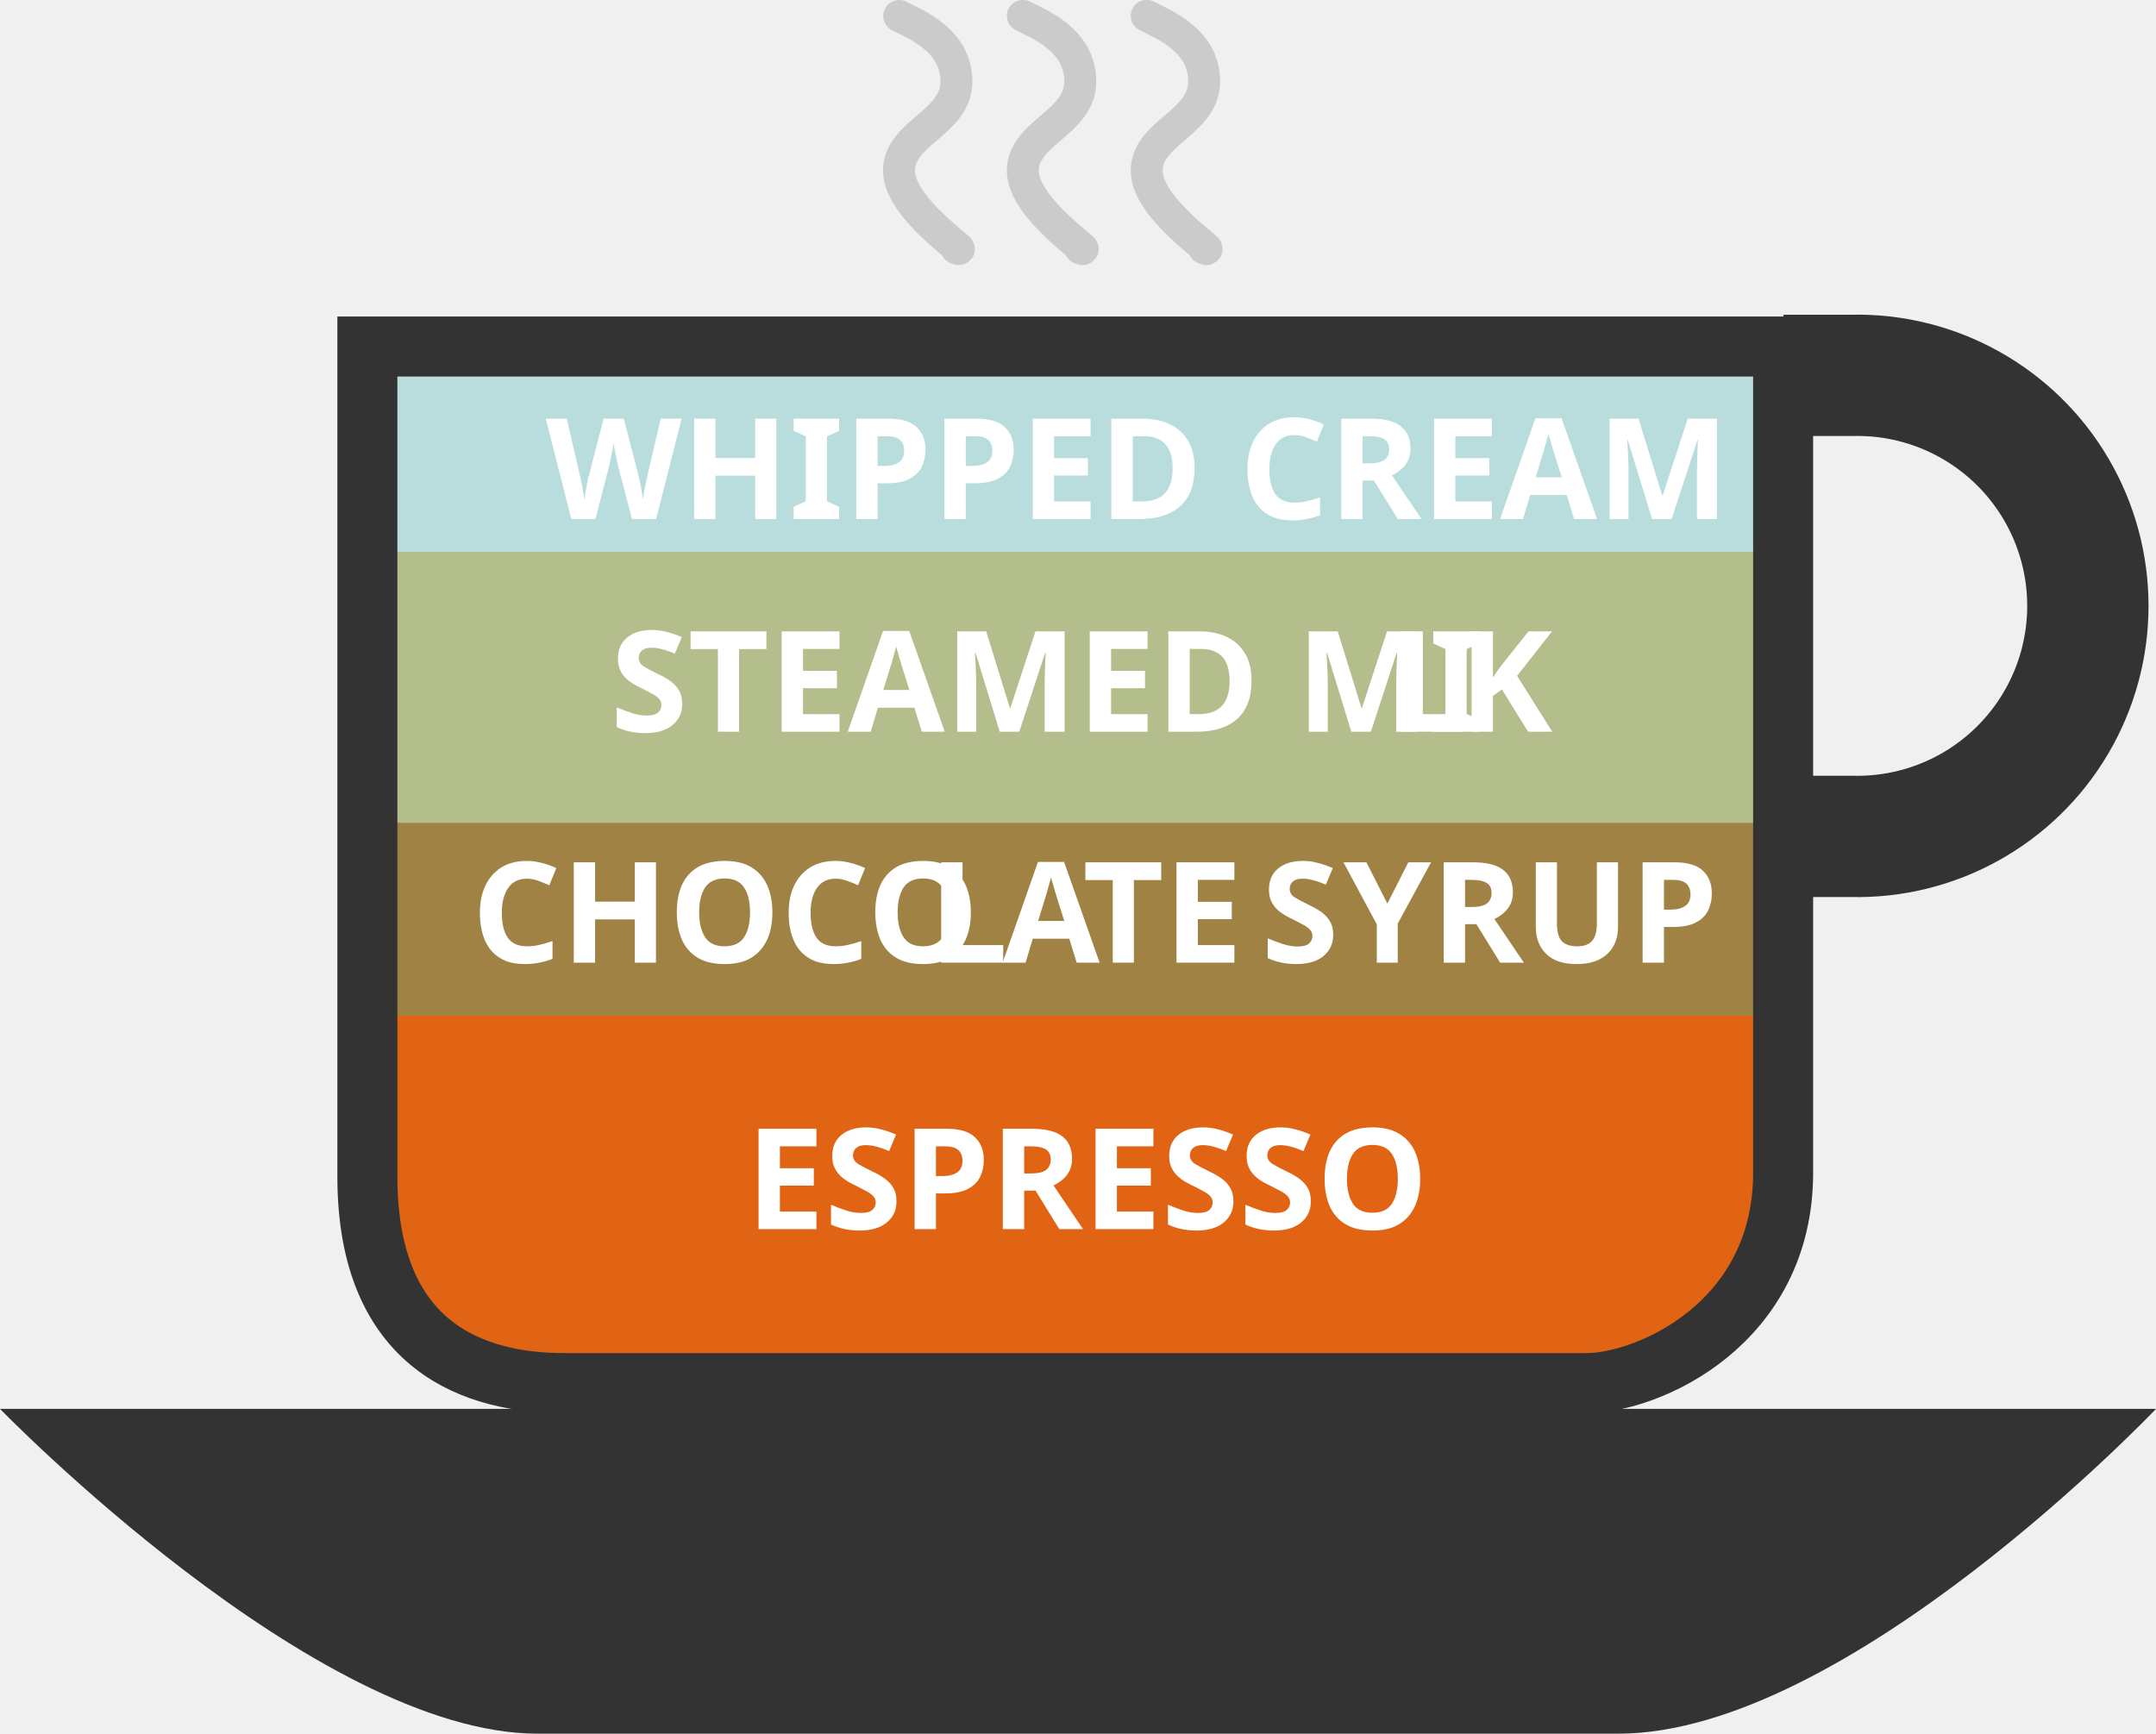
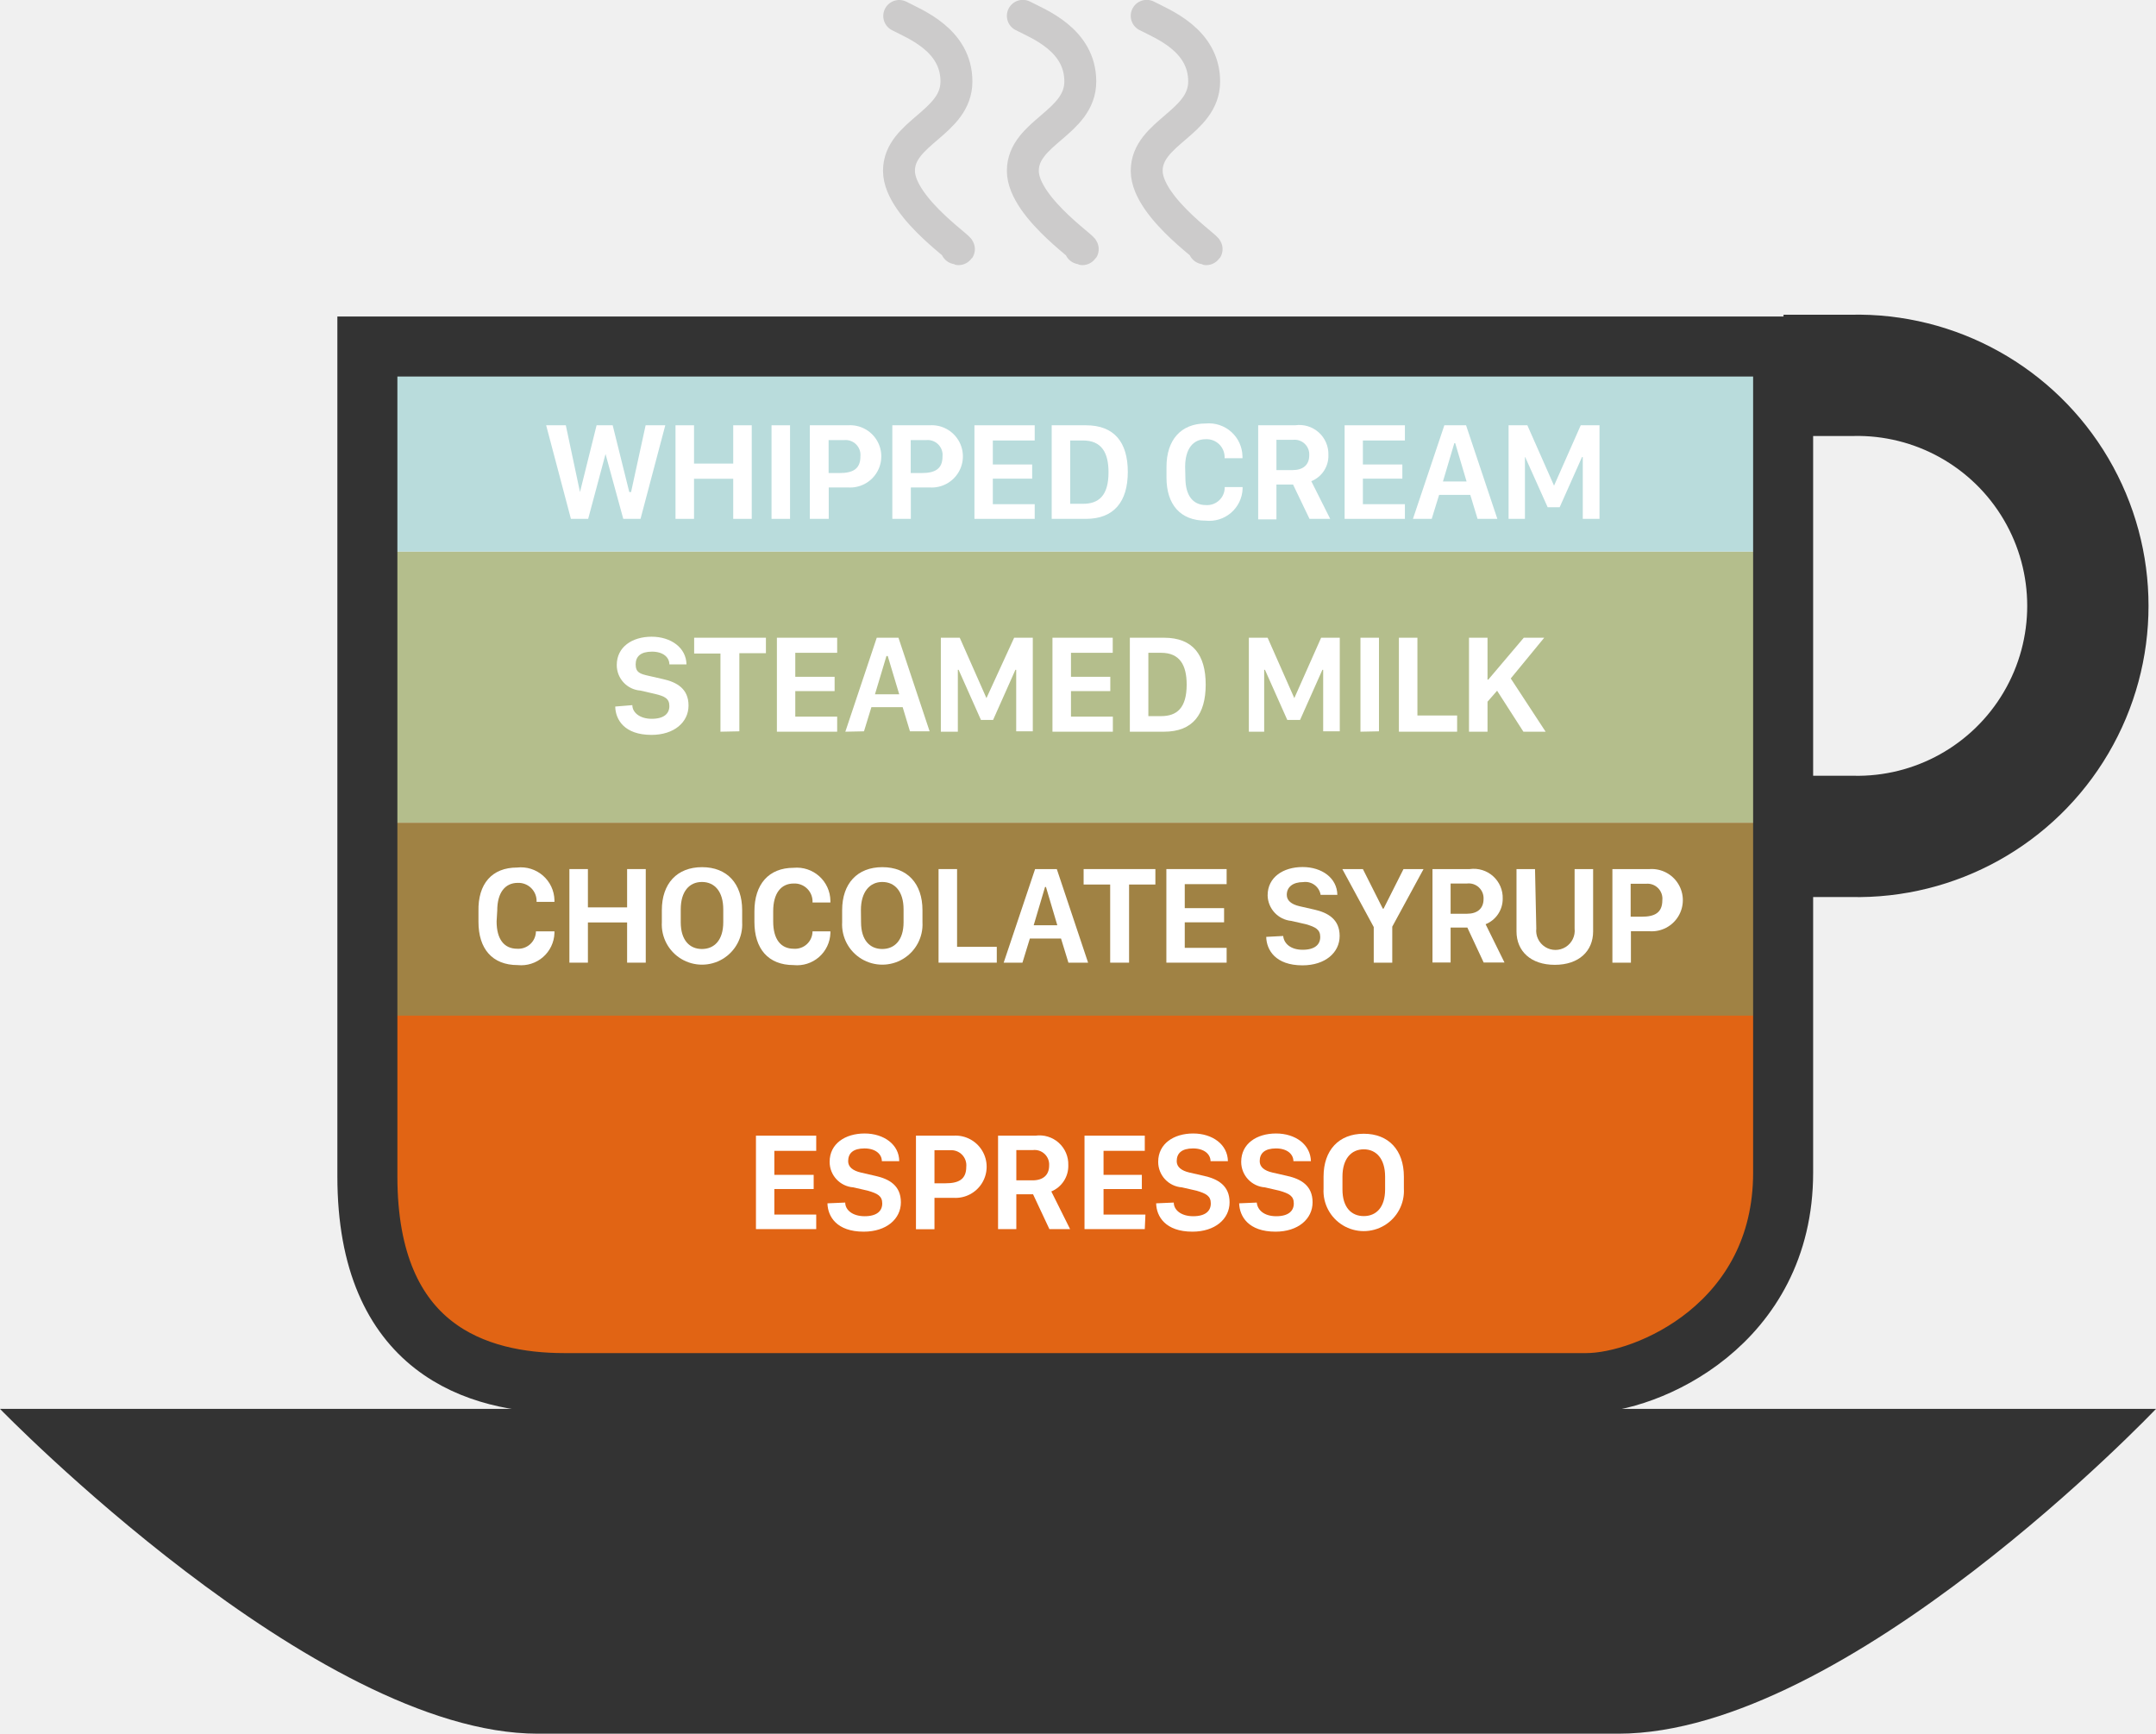
<svg xmlns="http://www.w3.org/2000/svg" width="168.84" height="135.8" viewBox="0 0 168.84 135.8">
  <defs>
-     <style>.a{fill:#a08244;}.b{fill:#b4be8c;}.c{fill:#b9dcdc;}.d{fill:#e16414;}.e{font-size:11px;fill:#fff;font-family:SFCompactDisplay-Semibold, SF Compact Display;font-weight:600;}.f{letter-spacing:0.03em;}.g{letter-spacing:-0.05em;}.h{letter-spacing:0em;}.i{letter-spacing:0em;}.j{letter-spacing:0em;}.k{letter-spacing:0em;}.l{fill:#333;}.m,.n,.o{fill:none;}.m,.n{stroke:#333;}.m{stroke-width:4.7px;}.n{stroke-width:9.5px;}.o{stroke:#cccbcb;stroke-linecap:round;stroke-width:2.5px;}</style>
+     <style>.a{fill:#a08244;}.b{fill:#b4be8c;}.c{fill:#b9dcdc;}.d{fill:#e16414;}.e{fill:#fff;}.f{fill:#333;}.g,.h,.i{fill:none;}.g,.h{stroke:#333;}.g{stroke-width:4.7px;}.h{stroke-width:9.5px;}.i{stroke:#cccbcb;stroke-linecap:round;stroke-width:2.5px;}</style>
  </defs>
  <rect class="a" x="30.21" y="64.44" width="108.42" height="15.39" />
  <rect class="b" x="30.21" y="43.2" width="108.42" height="21.23" />
  <rect class="c" x="30.21" y="28.97" width="108.42" height="14.23" />
  <polygon class="d" points="129.48 106.95 35.81 106.95 30.21 99.98 30.21 79.55 138.63 79.55 138.63 96.74 129.48 106.95" />
-   <text class="e" transform="translate(36.94 75.4)">CHOCO<tspan class="f" x="35.78" y="0">L</tspan>
-     <tspan class="g" x="41.58" y="0">A</tspan>
-     <tspan class="h" x="47.84" y="0">TE </tspan>
-     <tspan class="i" x="61.84" y="0">S</tspan>
-     <tspan x="68.27" y="0">YRUP</tspan>
-   </text>
-   <text class="e" transform="translate(58.42 96.27)">ESPRESSO</text>
-   <text class="e" transform="translate(42.74 40.65)">WHIPPED CREAM</text>
-   <text class="e" transform="translate(47.8 57.31)">STEAMED MI<tspan class="j" x="60.97" y="0">L</tspan>
-     <tspan class="k" x="66.46" y="0">K</tspan>
-   </text>
-   <path class="l" d="M131.31,138.84H46.69c-17.42,0-42.11-25.44-42.11-25.44H173.42S149.25,138.84,131.31,138.84Z" transform="translate(-4.58 -3.05)" />
-   <path class="m" d="M33.35,95.19v-65H144.22V94.9c0,11.85-10.6,16.48-15.41,16.48H48.75C42,111.38,33.35,108.77,33.35,95.19Z" transform="translate(-4.58 -3.05)" />
-   <path class="n" d="M144,68.56h5.6a18.06,18.06,0,1,0,0-36.11h-5.35" transform="translate(-4.58 -3.05)" />
-   <path class="o" d="M79.48,22.5c1.32.61-4.5-3.05-4.5-6.07s4.5-3.74,4.5-7S76.21,4.94,75,4.3" transform="translate(-4.58 -3.05)" />
-   <path class="o" d="M89.18,22.5c1.31.61-4.5-3.05-4.5-6.07s4.5-3.74,4.5-7-3.27-4.5-4.5-5.14" transform="translate(-4.58 -3.05)" />
-   <path class="o" d="M98.88,22.5c1.31.61-4.5-3.05-4.5-6.07s4.5-3.74,4.5-7-3.28-4.5-4.5-5.14" transform="translate(-4.58 -3.05)" />
+   <path class="e" d="M43.47,75.22c0,1.38.58,2.14,1.61,2.14A1.38,1.38,0,0,0,46.55,76H48v.14a2.61,2.61,0,0,1-2.88,2.5c-2,0-3.07-1.29-3.07-3.38v-.83C42,72.27,43.11,71,45.07,71A2.63,2.63,0,0,1,48,73.55v.14h-1.4a1.42,1.42,0,0,0-1.47-1.49c-1,0-1.61.77-1.61,2.17Z" transform="translate(-4.58 -3.05)" />
+   <path class="e" d="M53.69,78.45V75.3H50.62v3.15H49.17V71.12h1.45v3h3.07v-3h1.46v7.33Z" transform="translate(-4.58 -3.05)" />
+   <path class="e" d="M56.41,74.34c0-2.09,1.19-3.37,3.15-3.37s3.14,1.29,3.14,3.37v.94a3.15,3.15,0,1,1-6.29,0Zm1.48.94c0,1.42.7,2.1,1.66,2.1s1.67-.68,1.67-2.1v-1c0-1.42-.69-2.15-1.67-2.15s-1.66.73-1.66,2.15Z" transform="translate(-4.58 -3.05)" />
+   <path class="e" d="M65.13,75.22c0,1.38.58,2.14,1.61,2.14A1.37,1.37,0,0,0,68.21,76h1.4v.14a2.61,2.61,0,0,1-2.88,2.5c-2,0-3.07-1.29-3.07-3.38v-.83c0-2.11,1.11-3.41,3.07-3.41a2.63,2.63,0,0,1,2.88,2.58v.14h-1.4a1.41,1.41,0,0,0-1.47-1.49c-1,0-1.61.77-1.61,2.17Z" transform="translate(-4.58 -3.05)" />
+   <path class="e" d="M70.53,74.34c0-2.09,1.19-3.37,3.15-3.37s3.14,1.29,3.14,3.37v.94a3.15,3.15,0,1,1-6.29,0Zm1.48.94c0,1.42.7,2.1,1.66,2.1s1.67-.68,1.67-2.1v-1c0-1.42-.69-2.15-1.67-2.15S72,72.91,72,74.33Z" transform="translate(-4.58 -3.05)" />
+   <path class="e" d="M82.64,78.45H78.08V71.12h1.45v6.09h3.11Z" transform="translate(-4.58 -3.05)" />
+   <path class="e" d="M83.18,78.45l2.46-7.33h1.7l2.45,7.33H88.25l-.58-1.89H85.23l-.58,1.89Zm3.24-5.93-.89,3h1.85l-.89-3Z" transform="translate(-4.58 -3.05)" />
+   <path class="e" d="M91.52,78.45V72.33H89.44V71.12h5.62v1.21H93v6.12Z" transform="translate(-4.58 -3.05)" />
+   <path class="e" d="M100.64,78.45H95.92V71.12h4.72V72.3H97.36v1.88h3.08v1.11H97.36v2h3.28Z" transform="translate(-4.58 -3.05)" />
+   <path class="e" d="M105.07,76.36c.05.57.56,1.08,1.52,1.08s1.38-.41,1.38-1-.37-.78-1.12-1l-1.14-.26a2.05,2.05,0,0,1-1.86-2c0-1.43,1.23-2.22,2.74-2.22s2.7.86,2.72,2.18H108a1.21,1.21,0,0,0-1.37-1c-.78,0-1.28.37-1.28,1,0,.44.35.74,1,.89l1.14.26c1.08.24,2,.76,2,2.07s-1.14,2.3-2.91,2.3c-2.12,0-2.82-1.21-2.84-2.23Z" transform="translate(-4.58 -3.05)" />
+   <path class="e" d="M112.16,78.45V75.66l-2.46-4.54h1.61l1.56,3.1h.06l1.56-3.1h1.57l-2.45,4.51v2.82Z" transform="translate(-4.58 -3.05)" />
+   <path class="e" d="M122.26,73.44a2.14,2.14,0,0,1-1.34,2l1.48,3h-1.63l-1.28-2.74h-1.31v2.74h-1.42V71.12h2.92A2.27,2.27,0,0,1,122.26,73.44Zm-2.81,1.18c.82,0,1.31-.4,1.31-1.16a1.16,1.16,0,0,0-1.29-1.21h-1.29v2.37Z" transform="translate(-4.58 -3.05)" />
+   <path class="e" d="M124.89,75.77a1.51,1.51,0,1,0,3,0V71.12h1.45V76c0,1.55-1.12,2.62-3,2.62s-3-1.07-3-2.62V71.12h1.45Z" transform="translate(-4.58 -3.05)" />
+   <path class="e" d="M133.77,71.12a2.44,2.44,0,1,1,0,4.87h-1.47v2.46h-1.45V71.12Zm-1.49,3.73h.87c1,0,1.61-.3,1.61-1.29a1.17,1.17,0,0,0-1.27-1.29h-1.21Z" transform="translate(-4.58 -3.05)" />
+   <path class="e" d="M68.5,99.32H63.78V92H68.5v1.19H65.22v1.88H68.3v1.11H65.22v2H68.5Z" transform="translate(-4.58 -3.05)" />
+   <path class="e" d="M70.77,97.24c0,.57.56,1.07,1.52,1.07s1.38-.41,1.38-1-.37-.78-1.13-1l-1.13-.26a2,2,0,0,1-1.86-2c0-1.43,1.23-2.22,2.74-2.22S75,92.7,75,94H73.64c0-.54-.48-1-1.36-1s-1.28.37-1.28,1c0,.44.35.74,1,.89l1.13.26c1.09.24,2,.76,2,2.07s-1.14,2.3-2.91,2.3c-2.13,0-2.82-1.2-2.84-2.22Z" transform="translate(-4.58 -3.05)" />
+   <path class="e" d="M79.25,92a2.44,2.44,0,1,1,0,4.87H77.76v2.46H76.31V92Zm-1.49,3.73h.87c1,0,1.62-.29,1.62-1.29A1.18,1.18,0,0,0,79,93.14H77.76Z" transform="translate(-4.58 -3.05)" />
+   <path class="e" d="M88.24,94.31a2.16,2.16,0,0,1-1.33,2.06l1.47,2.95H86.76l-1.28-2.73H84.17v2.73H82.74V92h2.93A2.26,2.26,0,0,1,88.24,94.31Zm-2.8,1.19c.82,0,1.3-.41,1.3-1.16a1.14,1.14,0,0,0-1.28-1.21H84.17V95.5Z" transform="translate(-4.58 -3.05)" />
+   <path class="e" d="M94.23,99.32H89.51V92h4.72v1.19H91v1.88H94v1.11H91v2h3.28Z" transform="translate(-4.58 -3.05)" />
+   <path class="e" d="M96.5,97.24c0,.57.56,1.07,1.52,1.07s1.38-.41,1.38-1-.37-.78-1.12-1l-1.14-.26a2,2,0,0,1-1.86-2c0-1.43,1.23-2.22,2.74-2.22s2.7.86,2.72,2.17H99.38c0-.54-.49-1-1.37-1s-1.28.37-1.28,1c0,.44.35.74,1,.89l1.14.26c1.08.24,2,.76,2,2.07s-1.14,2.3-2.91,2.3c-2.12,0-2.82-1.2-2.84-2.22Z" transform="translate(-4.58 -3.05)" />
+   <path class="e" d="M103,97.24c.05.57.56,1.07,1.52,1.07s1.38-.41,1.38-1-.37-.78-1.13-1l-1.13-.26a2,2,0,0,1-1.86-2c0-1.43,1.22-2.22,2.73-2.22s2.7.86,2.73,2.17h-1.37c0-.54-.48-1-1.36-1s-1.28.37-1.28,1c0,.44.34.74,1,.89l1.14.26c1.09.24,2,.76,2,2.07s-1.14,2.3-2.9,2.3c-2.13,0-2.82-1.2-2.85-2.22Z" transform="translate(-4.58 -3.05)" />
+   <path class="e" d="M108.23,95.21c0-2.08,1.2-3.36,3.15-3.36s3.14,1.29,3.14,3.36v.94a3.15,3.15,0,1,1-6.29,0Zm1.48,1c0,1.41.7,2.09,1.67,2.09s1.67-.68,1.67-2.09v-1c0-1.41-.7-2.14-1.67-2.14s-1.67.73-1.67,2.14Z" transform="translate(-4.58 -3.05)" />
+   <path class="e" d="M49.29,43.69l-1.94-7.33h1.54L50,41.59h0l1.3-5.23h1.26l1.3,5.23H54l1.14-5.23h1.54l-1.94,7.33H53.39L52,38.61h0l-1.36,5.08Z" transform="translate(-4.58 -3.05)" />
+   <path class="e" d="M62,43.69V40.55H58.93v3.14H57.48V36.36h1.45v3H62v-3h1.45v7.33Z" transform="translate(-4.58 -3.05)" />
+   <path class="e" d="M65,43.69V36.36h1.45v7.33Z" transform="translate(-4.58 -3.05)" />
+   <path class="e" d="M71,36.36a2.44,2.44,0,1,1,0,4.87H69.48v2.46H68V36.36ZM69.47,40.1h.87c1,0,1.62-.3,1.62-1.29a1.17,1.17,0,0,0-1.28-1.29H69.47Z" transform="translate(-4.58 -3.05)" />
+   <path class="e" d="M77.39,36.36a2.44,2.44,0,1,1,0,4.87H75.91v2.46H74.46V36.36ZM75.9,40.1h.87c1,0,1.62-.3,1.62-1.29a1.17,1.17,0,0,0-1.28-1.29H75.9Z" transform="translate(-4.58 -3.05)" />
+   <path class="e" d="M85.61,43.69H80.89V36.36h4.72v1.19H82.33v1.88h3.08v1.11H82.33v2h3.28Z" transform="translate(-4.58 -3.05)" />
+   <path class="e" d="M89.62,36.36c2.22,0,3.28,1.33,3.28,3.65s-1.07,3.68-3.28,3.68H86.94V36.36Zm-1.23,6.15h1c1.22,0,2-.62,2-2.47,0-1.52-.53-2.49-2-2.49h-1Z" transform="translate(-4.58 -3.05)" />
+   <path class="e" d="M97.41,40.47c0,1.38.58,2.14,1.61,2.14a1.38,1.38,0,0,0,1.47-1.41h1.4v.14A2.61,2.61,0,0,1,99,43.83c-2,0-3.07-1.28-3.07-3.37v-.84c0-2.1,1.12-3.4,3.07-3.4a2.63,2.63,0,0,1,2.88,2.58v.14h-1.4A1.41,1.41,0,0,0,99,37.45c-1,0-1.61.77-1.61,2.17Z" transform="translate(-4.58 -3.05)" />
+   <path class="e" d="M108.61,38.68a2.14,2.14,0,0,1-1.34,2.06l1.48,2.95h-1.62L105.84,41h-1.3v2.73h-1.43V36.36H106A2.28,2.28,0,0,1,108.61,38.68Zm-2.81,1.19c.82,0,1.31-.4,1.31-1.16a1.15,1.15,0,0,0-1.29-1.21h-1.28v2.37Z" transform="translate(-4.58 -3.05)" />
+   <path class="e" d="M114.6,43.69h-4.72V36.36h4.72v1.19h-3.29v1.88h3.09v1.11h-3.09v2h3.29Z" transform="translate(-4.58 -3.05)" />
+   <path class="e" d="M115.23,43.69l2.46-7.33h1.7l2.45,7.33h-1.55l-.57-1.88h-2.44l-.58,1.88Zm3.24-5.93-.89,3h1.85l-.89-3Z" transform="translate(-4.58 -3.05)" />
+   <path class="e" d="M122.72,43.69V36.36h1.47l2.09,4.73h0l2.09-4.73h1.47v7.33h-1.31V38.85h-.06l-1.75,3.93h-.94l-1.76-3.93H124v4.84Z" transform="translate(-4.58 -3.05)" />
+   <path class="e" d="M54.1,58.28c0,.56.56,1.07,1.52,1.07s1.38-.41,1.38-1-.37-.77-1.13-.95l-1.13-.26a2,2,0,0,1-1.86-2c0-1.43,1.22-2.22,2.73-2.22s2.71.86,2.73,2.17H57c0-.55-.48-1-1.36-1s-1.28.37-1.28,1,.34.74,1,.89l1.14.26c1.09.24,2,.76,2,2.07s-1.13,2.3-2.9,2.3c-2.13,0-2.82-1.2-2.84-2.22Z" transform="translate(-4.58 -3.05)" />
+   <path class="e" d="M61,60.36V54.24H58.94V53h5.62v1.21H62.48v6.12Z" transform="translate(-4.58 -3.05)" />
+   <path class="e" d="M70.14,60.36H65.42V53h4.72v1.18H66.86v1.88h3.08v1.12H66.86v2h3.28Z" transform="translate(-4.58 -3.05)" />
+   <path class="e" d="M70.78,60.36,73.24,53h1.7l2.44,7.33H75.84l-.57-1.89H72.82l-.58,1.89ZM74,54.43l-.9,3H75l-.9-3Z" transform="translate(-4.58 -3.05)" />
+   <path class="e" d="M78.26,60.36V53h1.48l2.09,4.73h0L84,53h1.46v7.33h-1.3V55.51h-.06l-1.75,3.93h-.95l-1.75-3.93h-.06v4.85Z" transform="translate(-4.58 -3.05)" />
+   <path class="e" d="M91.73,60.36H87V53h4.72v1.18H88.45v1.88h3.08v1.12H88.45v2h3.28Z" transform="translate(-4.58 -3.05)" />
+   <path class="e" d="M95.74,53C98,53,99,54.35,99,56.67S98,60.36,95.74,60.36H93.06V53Zm-1.23,6.14h1c1.22,0,2-.62,2-2.47,0-1.51-.53-2.49-2-2.49h-1Z" transform="translate(-4.58 -3.05)" />
+   <path class="e" d="M102.38,60.36V53h1.47l2.09,4.73h0l2.1-4.73h1.46v7.33h-1.3V55.51h-.06l-1.75,3.93h-1l-1.75-3.93h-.06v4.85Z" transform="translate(-4.58 -3.05)" />
+   <path class="e" d="M111.12,60.36V53h1.45v7.33Z" transform="translate(-4.58 -3.05)" />
+   <path class="e" d="M118.69,60.36h-4.56V53h1.45v6.09h3.11Z" transform="translate(-4.58 -3.05)" />
+   <path class="e" d="M122.89,56.19l2.73,4.17h-1.74l-2.06-3.21-.75.86v2.35h-1.45V53h1.45v3.28h.06L123.91,53h1.6Z" transform="translate(-4.58 -3.05)" />
+   <path class="f" d="M131.31,138.84H46.69c-17.42,0-42.11-25.44-42.11-25.44H173.42S149.25,138.84,131.31,138.84Z" transform="translate(-4.58 -3.05)" />
+   <path class="g" d="M33.35,95.19v-65H144.22V94.9c0,11.85-10.6,16.48-15.41,16.48H48.75C42,111.38,33.35,108.77,33.35,95.19Z" transform="translate(-4.58 -3.05)" />
+   <path class="h" d="M144,68.56h5.6a18.06,18.06,0,1,0,0-36.11h-5.35" transform="translate(-4.58 -3.05)" />
+   <path class="i" d="M79.48,22.5c1.32.61-4.5-3.05-4.5-6.07s4.5-3.74,4.5-7S76.21,4.94,75,4.3" transform="translate(-4.58 -3.05)" />
+   <path class="i" d="M89.18,22.5c1.31.61-4.5-3.05-4.5-6.07s4.5-3.74,4.5-7-3.27-4.5-4.5-5.14" transform="translate(-4.58 -3.05)" />
+   <path class="i" d="M98.88,22.5c1.31.61-4.5-3.05-4.5-6.07s4.5-3.74,4.5-7-3.28-4.5-4.5-5.14" transform="translate(-4.58 -3.05)" />
</svg>
